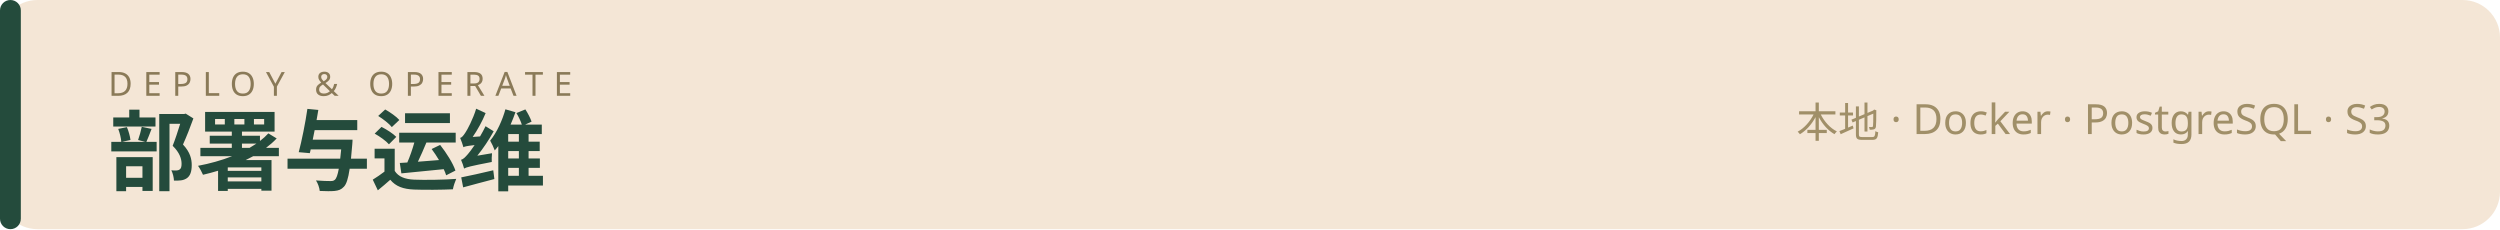
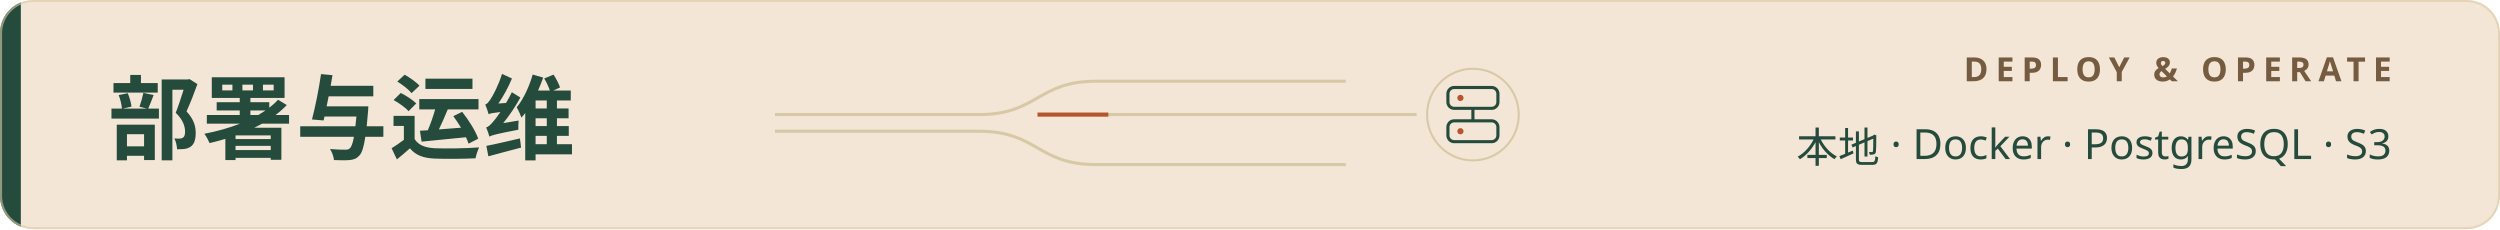
- <svg xmlns="http://www.w3.org/2000/svg" width="1200" height="110" viewBox="0 0 1200 110" role="img" aria-labelledby="s-deploy">
-   <rect width="1200" height="110" rx="18" fill="#f4e6d6" />
-   <rect x="0" y="0" width="10" height="110" rx="5" fill="#244b3c" />
-   <text x="52" y="46" font-family="'PingFang SC','Hiragino Sans GB','Noto Sans SC',sans-serif" font-size="16" fill="#8a7a58" letter-spacing="5">DEPLOY &amp; OPERATE</text>
-   <text x="52" y="88" font-family="'PingFang SC','Hiragino Sans GB','Noto Sans SC',sans-serif" font-size="42" font-weight="700" fill="#244b3c">部署与运维</text>
-   <text x="1148" y="66" text-anchor="end" font-family="'PingFang SC','Hiragino Sans GB','Noto Sans SC',sans-serif" font-size="20" fill="#a08f68">本地 · Docker · PostgreSQL · S3</text>
+ <svg xmlns="http://www.w3.org/2000/svg" width="1200" height="110" viewBox="0 0 1200 110" role="img" aria-labelledby="deploy-title deploy-desc" font-family="'PingFang SC','Hiragino Sans GB','Noto Sans SC',sans-serif">
+   <defs>
+     <clipPath id="deploy-clip">
+       <rect width="1200" height="110" rx="16" />
+     </clipPath>
+   </defs>
+   <g clip-path="url(#deploy-clip)">
+     <rect width="1200" height="110" fill="#f4e6d6" />
+     <rect width="10" height="110" fill="#244b3c" />
+     <path d="M372 55H470C498 55 498 39 526 39H646M372 63H470C498 63 498 79 526 79H646" fill="none" stroke="#d8c9a6" stroke-width="1.5" />
+     <path d="M527 55H680" fill="none" stroke="#d8c9a6" stroke-width="1.5" />
+     <path d="M498 55H532" stroke="#b4552d" stroke-width="2" />
+   </g>
+   <rect x=".5" y=".5" width="1199" height="109" rx="15.5" fill="none" stroke="#d8c9a6" stroke-opacity=".6" />
+   <text x="52" y="73" font-size="44" font-weight="700" letter-spacing="1" fill="#244b3c">部署与运维</text>
+   <circle cx="707" cy="55" r="22" fill="none" stroke="#d8c9a6" />
+   <g fill="none" stroke="#244b3c" stroke-width="1.5">
+     <rect x="695" y="42" width="24" height="10" rx="3" />
+     <rect x="695" y="58" width="24" height="10" rx="3" />
+     <path d="M707 52V58" />
+   </g>
+   <circle cx="701" cy="47" r="1.5" fill="#b4552d" />
+   <circle cx="701" cy="63" r="1.5" fill="#b4552d" />
+   <text x="1148" y="39" text-anchor="end" font-size="16" font-weight="600" letter-spacing="3.5" fill="#755b3f">DEPLOY &amp; OPERATE</text>
+   <text x="1148" y="78" text-anchor="end" font-size="20" fill="#244b3c">本地 · Docker · PostgreSQL · S3</text>
</svg>
